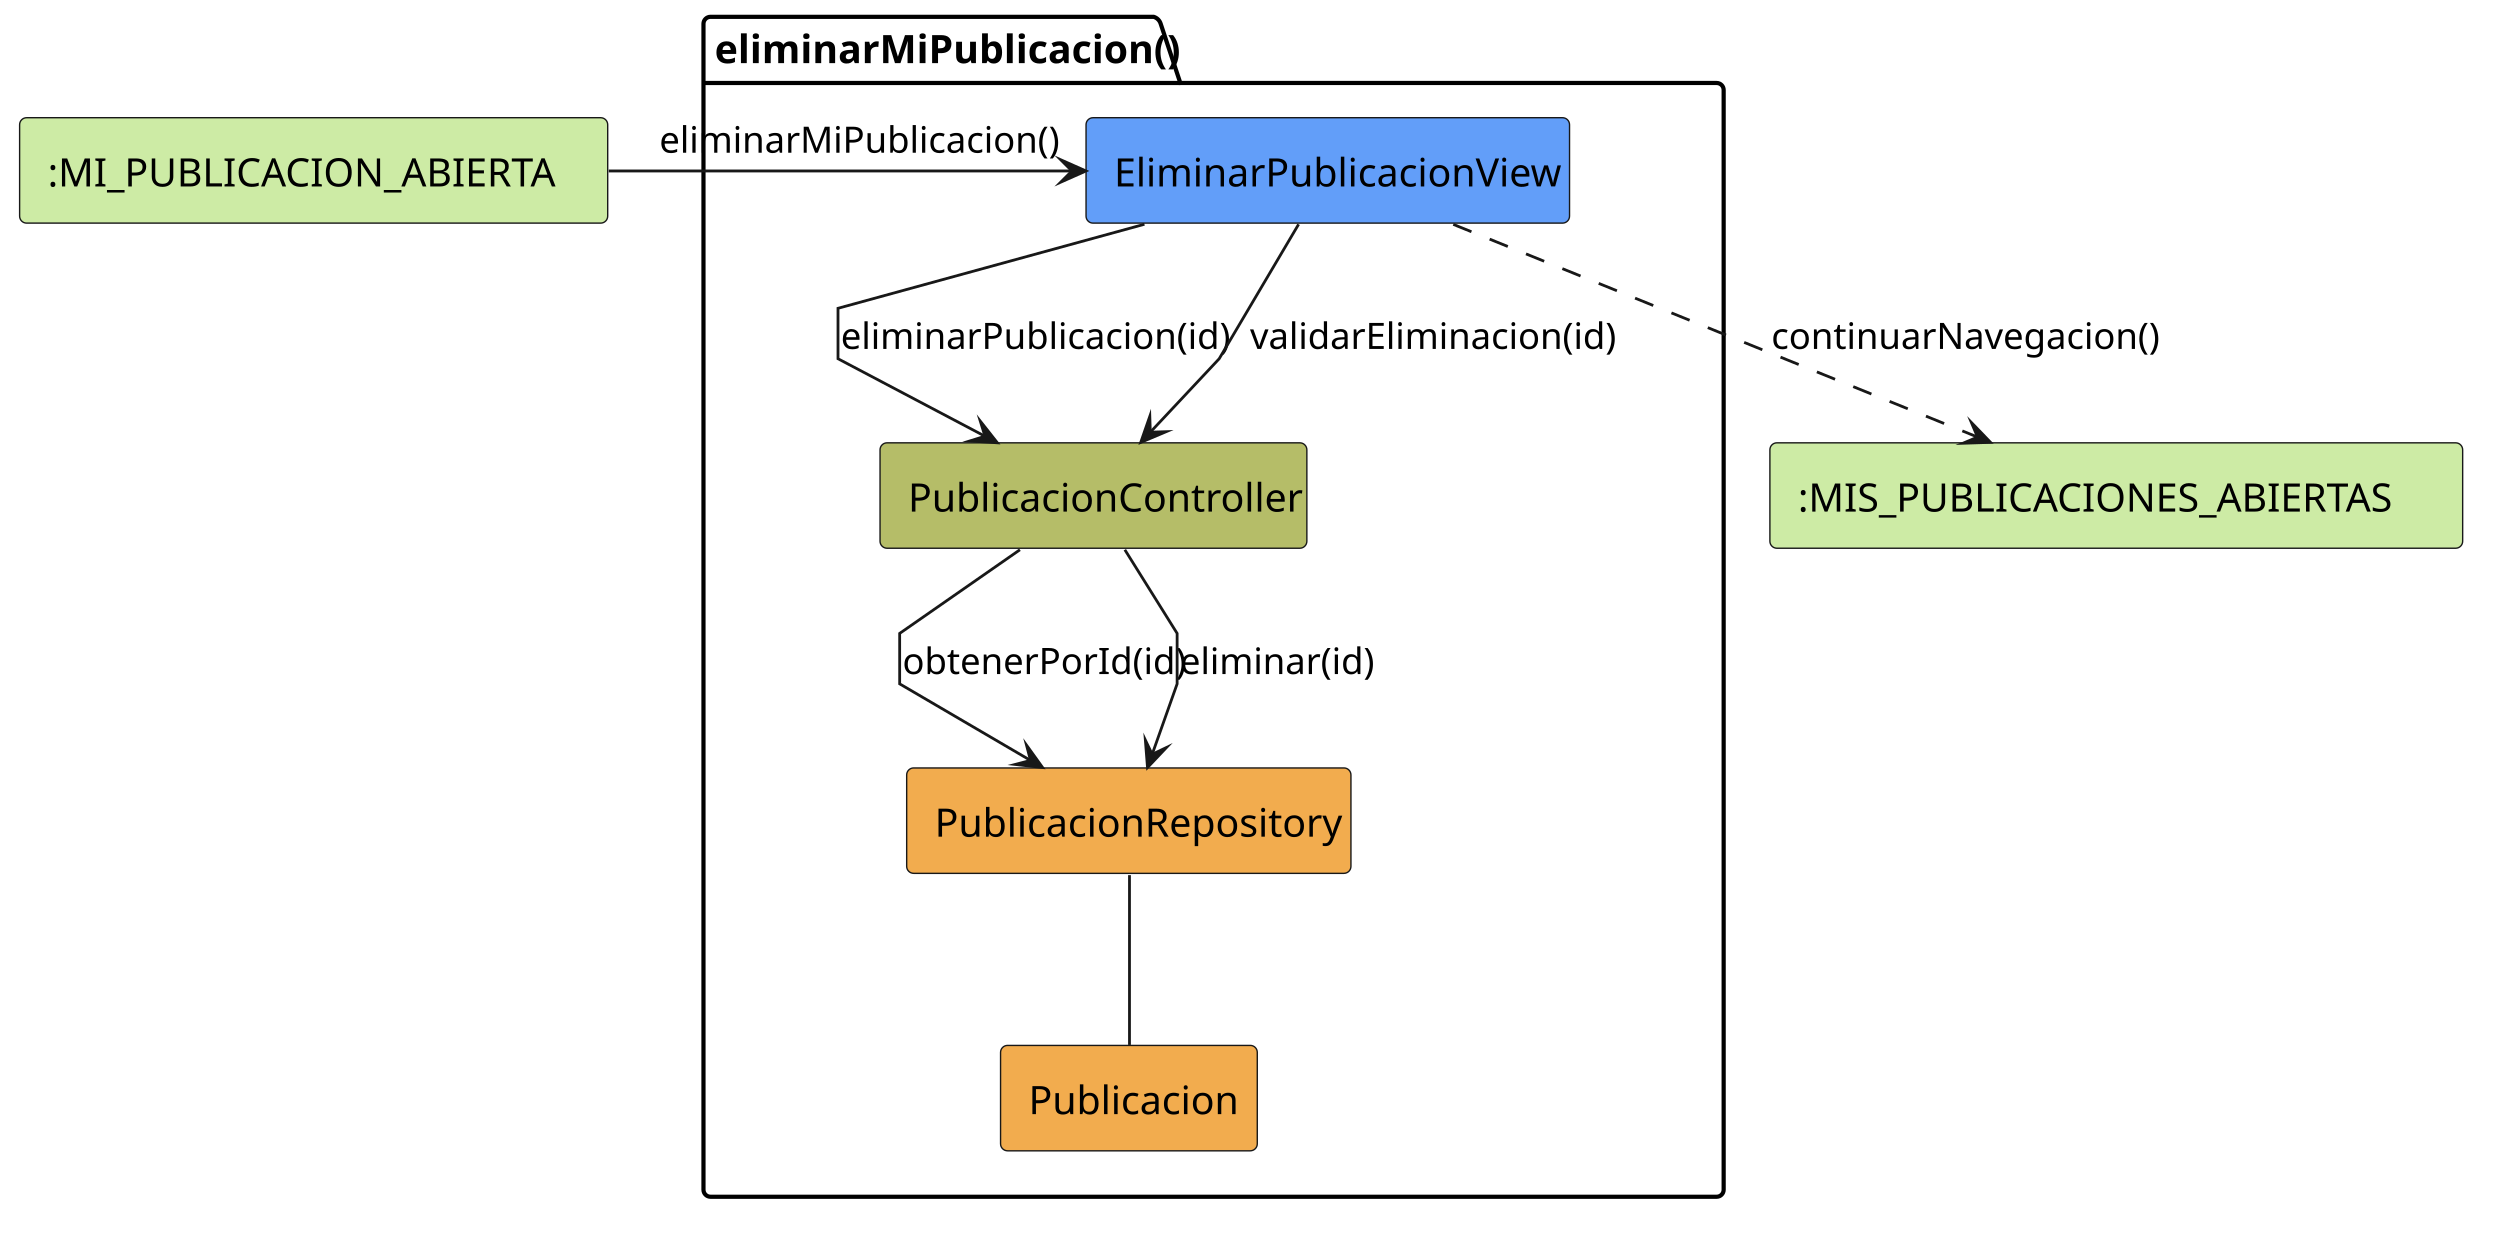
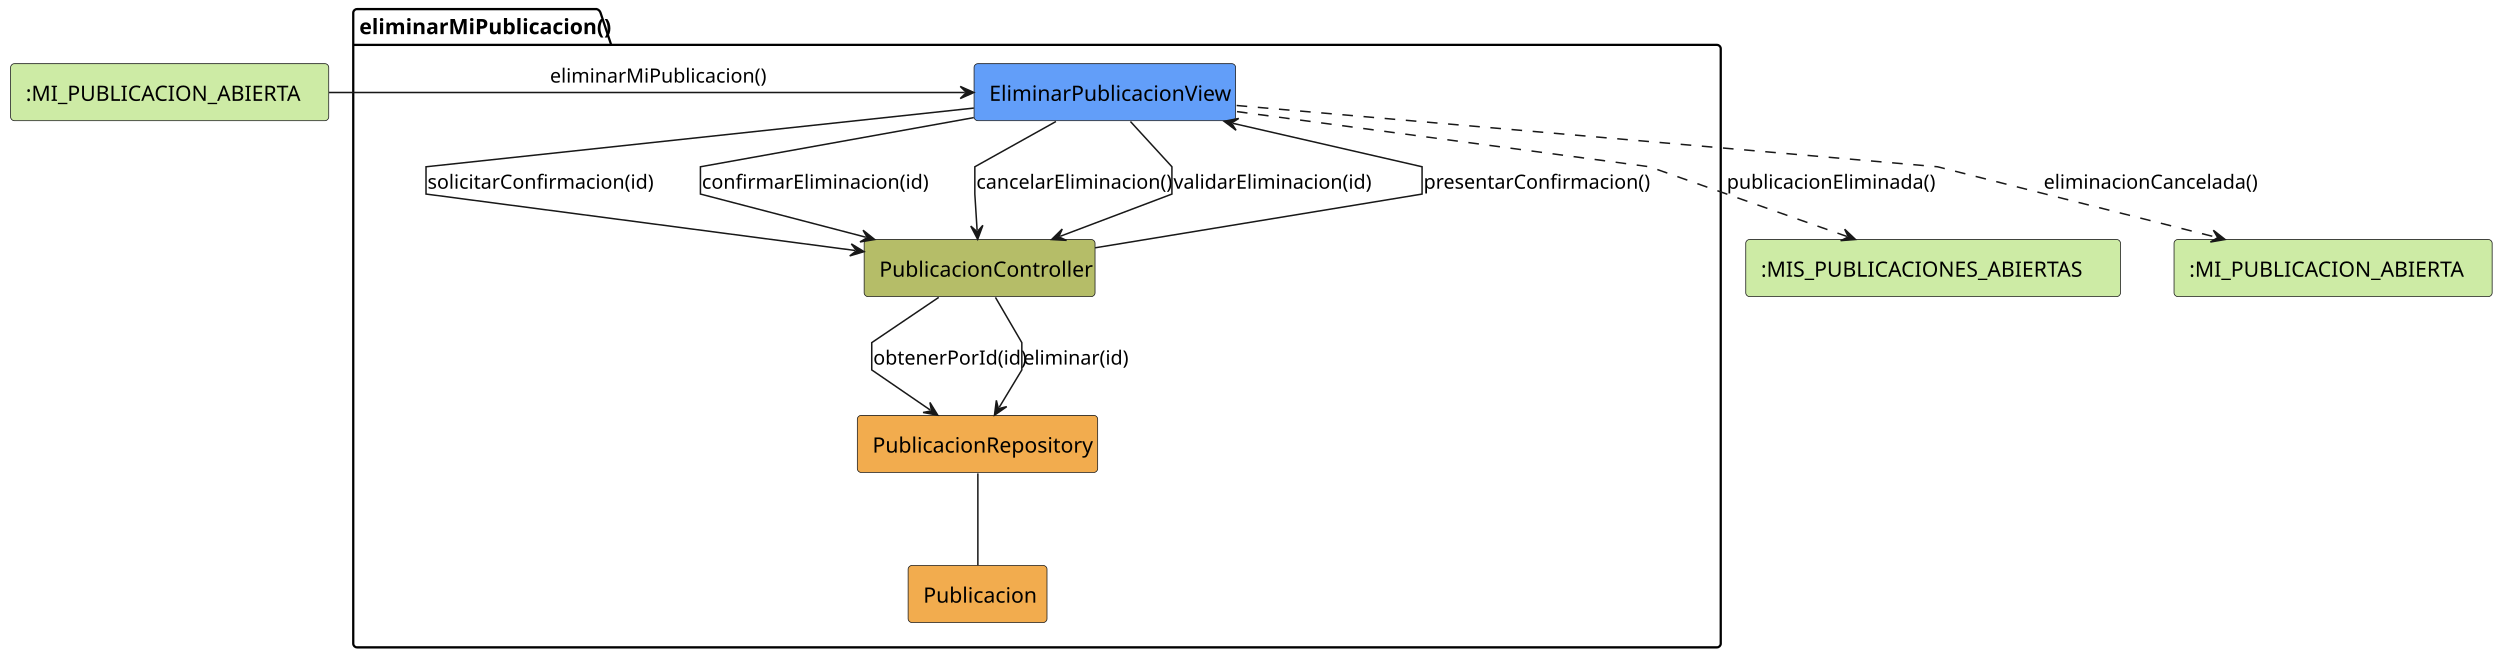
- <svg xmlns="http://www.w3.org/2000/svg" contentStyleType="text/css" data-diagram-type="DESCRIPTION" height="442px" preserveAspectRatio="none" style="width:892px;height:442px;background:#FFFFFF;" version="1.1" viewBox="0 0 892 442" width="892px" zoomAndPan="magnify">
+ <svg xmlns="http://www.w3.org/2000/svg" contentStyleType="text/css" data-diagram-type="DESCRIPTION" height="434px" preserveAspectRatio="none" style="width:1649px;height:434px;background:#FFFFFF;" version="1.1" viewBox="0 0 1649 434" width="1649px" zoomAndPan="magnify">
  <defs />
  <g>
-     <g class="cluster" data-qualified-name="eliminarMiPublicacion" data-source-line="4" id="ent0002">
-       <path d="M253.5,6 L411.638,6 A3.75,3.75 0 0 1 414.138,8.5 L421.138,29.609 L612.5,29.609 A2.5,2.5 0 0 1 615,32.109 L615,424.5 A2.5,2.5 0 0 1 612.5,427 L253.5,427 A2.5,2.5 0 0 1 251,424.5 L251,8.5 A2.5,2.5 0 0 1 253.5,6" fill="none" style="stroke:#000000;stroke-width:1.5;" />
-       <line style="stroke:#000000;stroke-width:1.5;" x1="251" x2="421.138" y1="29.609" y2="29.609" />
-       <text fill="#000000" font-family="sans-serif" font-size="14" font-weight="700" lengthAdjust="spacing" textLength="157.138" x="255" y="22.533">eliminarMiPublicacion()</text>
+     <g class="cluster" data-entity="eliminarMiPublicacion" data-source-line="4" data-uid="ent0003" id="cluster_eliminarMiPublicacion">
+       <path d="M235.5,6 L393.638,6 A3.75,3.75 0 0 1 396.138,8.5 L403.138,29.609 L1132.5,29.609 A2.5,2.5 0 0 1 1135,32.109 L1135,424.5 A2.5,2.5 0 0 1 1132.5,427 L235.5,427 A2.5,2.5 0 0 1 233,424.5 L233,8.5 A2.5,2.5 0 0 1 235.5,6" fill="none" style="stroke:#000000;stroke-width:1.5;" />
+       <line style="stroke:#000000;stroke-width:1.5;" x1="233" x2="403.138" y1="29.609" y2="29.609" />
+       <text fill="#000000" font-family="sans-serif" font-size="14" font-weight="bold" lengthAdjust="spacing" textLength="157.138" x="237" y="22.533">eliminarMiPublicacion()</text>
    </g>
-     <g class="entity" data-qualified-name="eliminarMiPublicacion.EliminarPublicacionView" data-source-line="5" id="ent0003">
-       <rect fill="#629EF9" height="37.609" rx="2.5" ry="2.5" style="stroke:#181818;stroke-width:0.5;" width="172.51" x="387.5" y="42" />
-       <text fill="#000000" font-family="sans-serif" font-size="14" lengthAdjust="spacing" textLength="152.51" x="397.5" y="66.533">EliminarPublicacionView</text>
+     <g class="entity" data-entity="EliminarPublicacionView" data-source-line="5" data-uid="ent0004" id="entity_EliminarPublicacionView">
+       <rect fill="#629EF9" height="37.609" rx="2.5" ry="2.5" style="stroke:#181818;stroke-width:0.5;" width="172.51" x="642.5" y="42" />
+       <text fill="#000000" font-family="sans-serif" font-size="14" lengthAdjust="spacing" textLength="152.51" x="652.5" y="66.533">EliminarPublicacionView</text>
    </g>
-     <g class="entity" data-qualified-name="eliminarMiPublicacion.PublicacionController" data-source-line="6" id="ent0004">
-       <rect fill="#B5BD68" height="37.609" rx="2.5" ry="2.5" style="stroke:#181818;stroke-width:0.5;" width="152.289" x="314" y="158" />
-       <text fill="#000000" font-family="sans-serif" font-size="14" lengthAdjust="spacing" textLength="132.289" x="324" y="182.533">PublicacionController</text>
+     <g class="entity" data-entity="PublicacionController" data-source-line="6" data-uid="ent0005" id="entity_PublicacionController">
+       <rect fill="#B5BD68" height="37.609" rx="2.5" ry="2.5" style="stroke:#181818;stroke-width:0.5;" width="152.289" x="570" y="158" />
+       <text fill="#000000" font-family="sans-serif" font-size="14" lengthAdjust="spacing" textLength="132.289" x="580" y="182.533">PublicacionController</text>
    </g>
-     <g class="entity" data-qualified-name="eliminarMiPublicacion.PublicacionRepository" data-source-line="7" id="ent0005">
-       <rect fill="#F2AC4E" height="37.609" rx="2.5" ry="2.5" style="stroke:#181818;stroke-width:0.5;" width="158.517" x="323.5" y="274" />
-       <text fill="#000000" font-family="sans-serif" font-size="14" lengthAdjust="spacing" textLength="138.517" x="333.5" y="298.533">PublicacionRepository</text>
+     <g class="entity" data-entity="PublicacionRepository" data-source-line="7" data-uid="ent0006" id="entity_PublicacionRepository">
+       <rect fill="#F2AC4E" height="37.609" rx="2.5" ry="2.5" style="stroke:#181818;stroke-width:0.5;" width="158.517" x="565.5" y="274" />
+       <text fill="#000000" font-family="sans-serif" font-size="14" lengthAdjust="spacing" textLength="138.517" x="575.5" y="298.533">PublicacionRepository</text>
    </g>
-     <g class="entity" data-qualified-name="eliminarMiPublicacion.Publicacion" data-source-line="8" id="ent0006">
-       <rect fill="#F2AC4E" height="37.609" rx="2.5" ry="2.5" style="stroke:#181818;stroke-width:0.5;" width="91.6" x="357" y="373" />
-       <text fill="#000000" font-family="sans-serif" font-size="14" lengthAdjust="spacing" textLength="71.6" x="367" y="397.533">Publicacion</text>
+     <g class="entity" data-entity="Publicacion" data-source-line="8" data-uid="ent0007" id="entity_Publicacion">
+       <rect fill="#F2AC4E" height="37.609" rx="2.5" ry="2.5" style="stroke:#181818;stroke-width:0.5;" width="91.6" x="599" y="373" />
+       <text fill="#000000" font-family="sans-serif" font-size="14" lengthAdjust="spacing" textLength="71.6" x="609" y="397.533">Publicacion</text>
    </g>
-     <g class="entity" data-qualified-name="EstadoEntrada" data-source-line="3" id="ent0001">
+     <g class="entity" data-entity="EstadoEntrada" data-source-line="3" data-uid="ent0002" id="entity_EstadoEntrada">
      <rect fill="#CDEBA5" height="37.609" rx="2.5" ry="2.5" style="stroke:#181818;stroke-width:0.5;" width="209.827" x="7" y="42" />
      <text fill="#000000" font-family="sans-serif" font-size="14" lengthAdjust="spacing" textLength="189.827" x="17" y="66.533">:MI_PUBLICACION_ABIERTA</text>
    </g>
-     <g class="entity" data-qualified-name="EstadoSalida" data-source-line="11" id="ent0007">
-       <rect fill="#CDEBA5" height="37.609" rx="2.5" ry="2.5" style="stroke:#181818;stroke-width:0.5;" width="247.179" x="631.5" y="158" />
-       <text fill="#000000" font-family="sans-serif" font-size="14" lengthAdjust="spacing" textLength="227.179" x="641.5" y="182.533">:MIS_PUBLICACIONES_ABIERTAS</text>
+     <g class="entity" data-entity="EstadoSalidaExitosa" data-source-line="11" data-uid="ent0008" id="entity_EstadoSalidaExitosa">
+       <rect fill="#CDEBA5" height="37.609" rx="2.5" ry="2.5" style="stroke:#181818;stroke-width:0.5;" width="247.179" x="1151.5" y="158" />
+       <text fill="#000000" font-family="sans-serif" font-size="14" lengthAdjust="spacing" textLength="227.179" x="1161.5" y="182.533">:MIS_PUBLICACIONES_ABIERTAS</text>
    </g>
-     <g class="link" data-entity-1="ent0001" data-entity-2="ent0003" data-link-type="dependency" data-source-line="14" id="lnk8">
-       <path d="M217.19,61 C271.26,61 331.34,61 382.46,61" fill="none" id="EstadoEntrada-to-EliminarPublicacionView" style="stroke:#181818;stroke-width:1;" />
-       <polygon fill="#181818" points="387.46,61,378.46,57,382.46,61,378.46,65,387.46,61" style="stroke:#181818;stroke-width:1;stroke-linejoin:miter;stroke-miterlimit:10;" />
-       <text fill="#000000" font-family="sans-serif" font-size="13" lengthAdjust="spacing" textLength="134.374" x="235.25" y="54.495">eliminarMiPublicacion()</text>
+     <g class="entity" data-entity="EstadoSalidaCancelada" data-source-line="12" data-uid="ent0009" id="entity_EstadoSalidaCancelada">
+       <rect fill="#CDEBA5" height="37.609" rx="2.5" ry="2.5" style="stroke:#181818;stroke-width:0.5;" width="209.827" x="1434" y="158" />
+       <text fill="#000000" font-family="sans-serif" font-size="14" lengthAdjust="spacing" textLength="189.827" x="1444" y="182.533">:MI_PUBLICACION_ABIERTA</text>
    </g>
-     <g class="link" data-entity-1="ent0003" data-entity-2="ent0004" data-link-type="dependency" data-source-line="16" id="lnk9">
-       <path d="M408.34,80.01 C358.68,93.63 299,110 299,110 C299,110 299,128 299,128 C299,128 325.607,142.038 351.437,155.658" fill="none" id="EliminarPublicacionView-to-PublicacionController" style="stroke:#181818;stroke-width:1;" />
-       <polygon fill="#181818" points="355.86,157.99,349.765,150.254,351.437,155.658,346.033,157.33,355.86,157.99" style="stroke:#181818;stroke-width:1;stroke-linejoin:miter;stroke-miterlimit:10;" />
-       <text fill="#000000" font-family="sans-serif" font-size="13" lengthAdjust="spacing" textLength="130.774" x="300" y="124.495">eliminarPublicacion(id)</text>
+     <g class="link" data-entity-1="EstadoEntrada" data-entity-2="EliminarPublicacionView" data-source-line="15" data-uid="lnk10" id="link_EstadoEntrada_EliminarPublicacionView">
+       <path d="M217.02,61 C336.9,61 524.79,61 636.39,61" fill="none" id="EstadoEntrada-to-EliminarPublicacionView" style="stroke:#181818;stroke-width:1;" />
+       <polygon fill="#181818" points="642.39,61,633.39,57,637.39,61,633.39,65,642.39,61" style="stroke:#181818;stroke-width:1;" />
+       <text fill="#000000" font-family="sans-serif" font-size="13" lengthAdjust="spacing" textLength="134.374" x="362.75" y="54.495">eliminarMiPublicacion()</text>
    </g>
-     <g class="link" data-entity-1="ent0003" data-entity-2="ent0004" data-link-type="dependency" data-source-line="17" id="lnk10">
-       <path d="M463.34,80.03 C451.8,99.58 435,128 435,128 C435,128 423.181,140.614 410.431,154.204" fill="none" id="EliminarPublicacionView-to-PublicacionController-1" style="stroke:#181818;stroke-width:1;" />
-       <polygon fill="#181818" points="407.01,157.85,416.085,154.023,410.431,154.204,410.251,148.55,407.01,157.85" style="stroke:#181818;stroke-width:1;stroke-linejoin:miter;stroke-miterlimit:10;" />
-       <text fill="#000000" font-family="sans-serif" font-size="13" lengthAdjust="spacing" textLength="123.544" x="446" y="124.495">validarEliminacion(id)</text>
+     <g class="link" data-entity-1="EliminarPublicacionView" data-entity-2="PublicacionController" data-source-line="17" data-uid="lnk11" id="link_EliminarPublicacionView_PublicacionController">
+       <path d="M642.36,71.28 C512.12,85.24 281,110 281,110 C281,110 281,128 281,128 C281,128 457.011,151.148 563.981,165.218" fill="none" id="EliminarPublicacionView-to-PublicacionController" style="stroke:#181818;stroke-width:1;" />
+       <polygon fill="#181818" points="569.93,166,561.529,160.861,564.973,165.348,560.485,168.792,569.93,166" style="stroke:#181818;stroke-width:1;" />
+       <text fill="#000000" font-family="sans-serif" font-size="13" lengthAdjust="spacing" textLength="139.426" x="282" y="124.495">solicitarConfirmacion(id)</text>
    </g>
-     <g class="link" data-entity-1="ent0004" data-entity-2="ent0005" data-link-type="dependency" data-source-line="18" id="lnk11">
-       <path d="M363.91,196.15 C344.37,209.74 321,226 321,226 C321,226 321,244 321,244 C321,244 344.465,257.734 367.685,271.324" fill="none" id="PublicacionController-to-PublicacionRepository" style="stroke:#181818;stroke-width:1;" />
-       <polygon fill="#181818" points="372,273.85,366.253,265.852,367.685,271.324,362.212,272.756,372,273.85" style="stroke:#181818;stroke-width:1;stroke-linejoin:miter;stroke-miterlimit:10;" />
-       <text fill="#000000" font-family="sans-serif" font-size="13" lengthAdjust="spacing" textLength="93.939" x="322" y="240.495">obtenerPorId(id)</text>
+     <g class="link" data-entity-1="PublicacionController" data-entity-2="EliminarPublicacionView" data-source-line="18" data-uid="lnk12" id="link_PublicacionController_EliminarPublicacionView">
+       <path d="M722.34,163.45 C808.86,149.23 938,128 938,128 C938,128 938,110 938,110 C938,110 872.568,94.973 813.268,81.353" fill="none" id="PublicacionController-to-EliminarPublicacionView" style="stroke:#181818;stroke-width:1;" />
+       <polygon fill="#181818" points="807.42,80.01,815.296,85.923,812.293,81.129,817.087,78.126,807.42,80.01" style="stroke:#181818;stroke-width:1;" />
+       <text fill="#000000" font-family="sans-serif" font-size="13" lengthAdjust="spacing" textLength="140.163" x="939" y="124.495">presentarConfirmacion()</text>
    </g>
-     <g class="link" data-entity-1="ent0004" data-entity-2="ent0005" data-link-type="dependency" data-source-line="19" id="lnk12">
-       <path d="M401.34,196.15 C409.84,209.74 420,226 420,226 C420,226 420,244 420,244 C420,244 415.908,255.547 411.098,269.137" fill="none" id="PublicacionController-to-PublicacionRepository-1" style="stroke:#181818;stroke-width:1;" />
-       <polygon fill="#181818" points="409.43,273.85,416.204,266.7,411.098,269.137,408.662,264.031,409.43,273.85" style="stroke:#181818;stroke-width:1;stroke-linejoin:miter;stroke-miterlimit:10;" />
-       <text fill="#000000" font-family="sans-serif" font-size="13" lengthAdjust="spacing" textLength="64.289" x="421" y="240.495">eliminar(id)</text>
+     <g class="link" data-entity-1="EliminarPublicacionView" data-entity-2="PublicacionController" data-source-line="19" data-uid="lnk13" id="link_EliminarPublicacionView_PublicacionController">
+       <path d="M642.31,77.58 C564.35,91.6 462,110 462,110 C462,110 462,128 462,128 C462,128 518.944,142.856 571.154,156.476" fill="none" id="EliminarPublicacionView-to-PublicacionController-1" style="stroke:#181818;stroke-width:1;" />
+       <polygon fill="#181818" points="576.96,157.99,569.261,151.848,572.122,156.728,567.242,159.589,576.96,157.99" style="stroke:#181818;stroke-width:1;" />
+       <text fill="#000000" font-family="sans-serif" font-size="13" lengthAdjust="spacing" textLength="139.426" x="463" y="124.495">confirmarEliminacion(id)</text>
    </g>
-     <g class="link" data-entity-1="ent0005" data-entity-2="ent0006" data-link-type="association" data-source-line="20" id="lnk13">
-       <path d="M403,312.24 C403,329.59 403,355.52 403,372.84" fill="none" id="PublicacionRepository-Publicacion" style="stroke:#181818;stroke-width:1;" />
+     <g class="link" data-entity-1="EliminarPublicacionView" data-entity-2="PublicacionController" data-source-line="20" data-uid="lnk14" id="link_EliminarPublicacionView_PublicacionController">
+       <path d="M696.49,80.15 C672.13,93.74 643,110 643,110 C643,110 643,128 643,128 C643,128 643.645,138.272 644.495,151.862" fill="none" id="EliminarPublicacionView-to-PublicacionController-2" style="stroke:#181818;stroke-width:1;" />
+       <polygon fill="#181818" points="644.87,157.85,648.3,148.618,644.558,152.86,640.316,149.117,644.87,157.85" style="stroke:#181818;stroke-width:1;" />
+       <text fill="#000000" font-family="sans-serif" font-size="13" lengthAdjust="spacing" textLength="124.268" x="644" y="124.495">cancelarEliminacion()</text>
    </g>
-     <g class="link" data-entity-1="ent0003" data-entity-2="ent0007" data-link-type="dependency" data-source-line="21" id="lnk14">
-       <path d="M518.53,80.06 C570.99,101.35 653.017,134.62 705.587,155.95" fill="none" id="EliminarPublicacionView-to-EstadoSalida" style="stroke:#181818;stroke-width:1;stroke-dasharray:7,7;" />
-       <polygon fill="#181818" points="710.22,157.83,703.384,150.74,705.587,155.95,700.376,158.153,710.22,157.83" style="stroke:#181818;stroke-width:1;stroke-linejoin:miter;stroke-miterlimit:10;" />
-       <text fill="#000000" font-family="sans-serif" font-size="13" lengthAdjust="spacing" textLength="130.793" x="632" y="124.495">continuarNavegacion()</text>
+     <g class="link" data-entity-1="EliminarPublicacionView" data-entity-2="PublicacionController" data-source-line="21" data-uid="lnk15" id="link_EliminarPublicacionView_PublicacionController">
+       <path d="M745.63,80.15 C758.09,93.74 773,110 773,110 C773,110 773,128 773,128 C773,128 735.303,142.249 699.263,155.869" fill="none" id="EliminarPublicacionView-to-PublicacionController-3" style="stroke:#181818;stroke-width:1;" />
+       <polygon fill="#181818" points="693.65,157.99,703.483,158.55,698.327,156.222,700.655,151.067,693.65,157.99" style="stroke:#181818;stroke-width:1;" />
+       <text fill="#000000" font-family="sans-serif" font-size="13" lengthAdjust="spacing" textLength="123.544" x="774" y="124.495">validarEliminacion(id)</text>
+     </g>
+     <g class="link" data-entity-1="PublicacionController" data-entity-2="PublicacionRepository" data-source-line="22" data-uid="lnk16" id="link_PublicacionController_PublicacionRepository">
+       <path d="M619.16,196.15 C599.05,209.74 575,226 575,226 C575,226 575,244 575,244 C575,244 593.761,256.868 613.591,270.458" fill="none" id="PublicacionController-to-PublicacionRepository" style="stroke:#181818;stroke-width:1;" />
+       <polygon fill="#181818" points="618.54,273.85,613.377,265.463,614.416,271.023,608.855,272.062,618.54,273.85" style="stroke:#181818;stroke-width:1;" />
+       <text fill="#000000" font-family="sans-serif" font-size="13" lengthAdjust="spacing" textLength="93.939" x="576" y="240.495">obtenerPorId(id)</text>
+     </g>
+     <g class="link" data-entity-1="PublicacionController" data-entity-2="PublicacionRepository" data-source-line="23" data-uid="lnk17" id="link_PublicacionController_PublicacionRepository">
+       <path d="M656.59,196.15 C664.51,209.74 674,226 674,226 C674,226 674,244 674,244 C674,244 667.285,255.126 659.065,268.716" fill="none" id="PublicacionController-to-PublicacionRepository-1" style="stroke:#181818;stroke-width:1;" />
+       <polygon fill="#181818" points="655.96,273.85,664.04,268.219,658.548,269.572,657.195,264.079,655.96,273.85" style="stroke:#181818;stroke-width:1;" />
+       <text fill="#000000" font-family="sans-serif" font-size="13" lengthAdjust="spacing" textLength="64.289" x="675" y="240.495">eliminar(id)</text>
+     </g>
+     <g class="link" data-entity-1="PublicacionRepository" data-entity-2="Publicacion" data-source-line="24" data-uid="lnk18" id="link_PublicacionRepository_Publicacion">
+       <path d="M645,312.24 C645,329.59 645,355.52 645,372.84" fill="none" id="PublicacionRepository-Publicacion" style="stroke:#181818;stroke-width:1;" />
+     </g>
+     <g class="link" data-entity-1="EliminarPublicacionView" data-entity-2="EstadoSalidaExitosa" data-source-line="25" data-uid="lnk19" id="link_EliminarPublicacionView_EstadoSalidaExitosa">
+       <path d="M815.9,73.62 C922.15,87.83 1088,110 1088,110 C1088,110 1162.872,136.422 1218.242,155.972" fill="none" id="EliminarPublicacionView-to-EstadoSalidaExitosa" style="stroke:#181818;stroke-width:1;stroke-dasharray:7,7;" />
+       <polygon fill="#181818" points="1223.9,157.97,1216.745,151.202,1219.185,156.305,1214.082,158.745,1223.9,157.97" style="stroke:#181818;stroke-width:1;" />
+       <text fill="#000000" font-family="sans-serif" font-size="13" lengthAdjust="spacing" textLength="130.787" x="1139" y="124.495">publicacionEliminada()</text>
+     </g>
+     <g class="link" data-entity-1="EliminarPublicacionView" data-entity-2="EstadoSalidaCancelada" data-source-line="26" data-uid="lnk20" id="link_EliminarPublicacionView_EstadoSalidaCancelada">
+       <path d="M815.69,69.58 C970.39,83.11 1278,110 1278,110 C1278,110 1384.583,136.948 1461.863,156.499" fill="none" id="EliminarPublicacionView-to-EstadoSalidaCancelada" style="stroke:#181818;stroke-width:1;stroke-dasharray:7,7;" />
+       <polygon fill="#181818" points="1467.68,157.97,1459.936,151.885,1462.833,156.744,1457.974,159.641,1467.68,157.97" style="stroke:#181818;stroke-width:1;" />
+       <text fill="#000000" font-family="sans-serif" font-size="13" lengthAdjust="spacing" textLength="135.846" x="1348" y="124.495">eliminacionCancelada()</text>
    </g>
  </g>
</svg>
